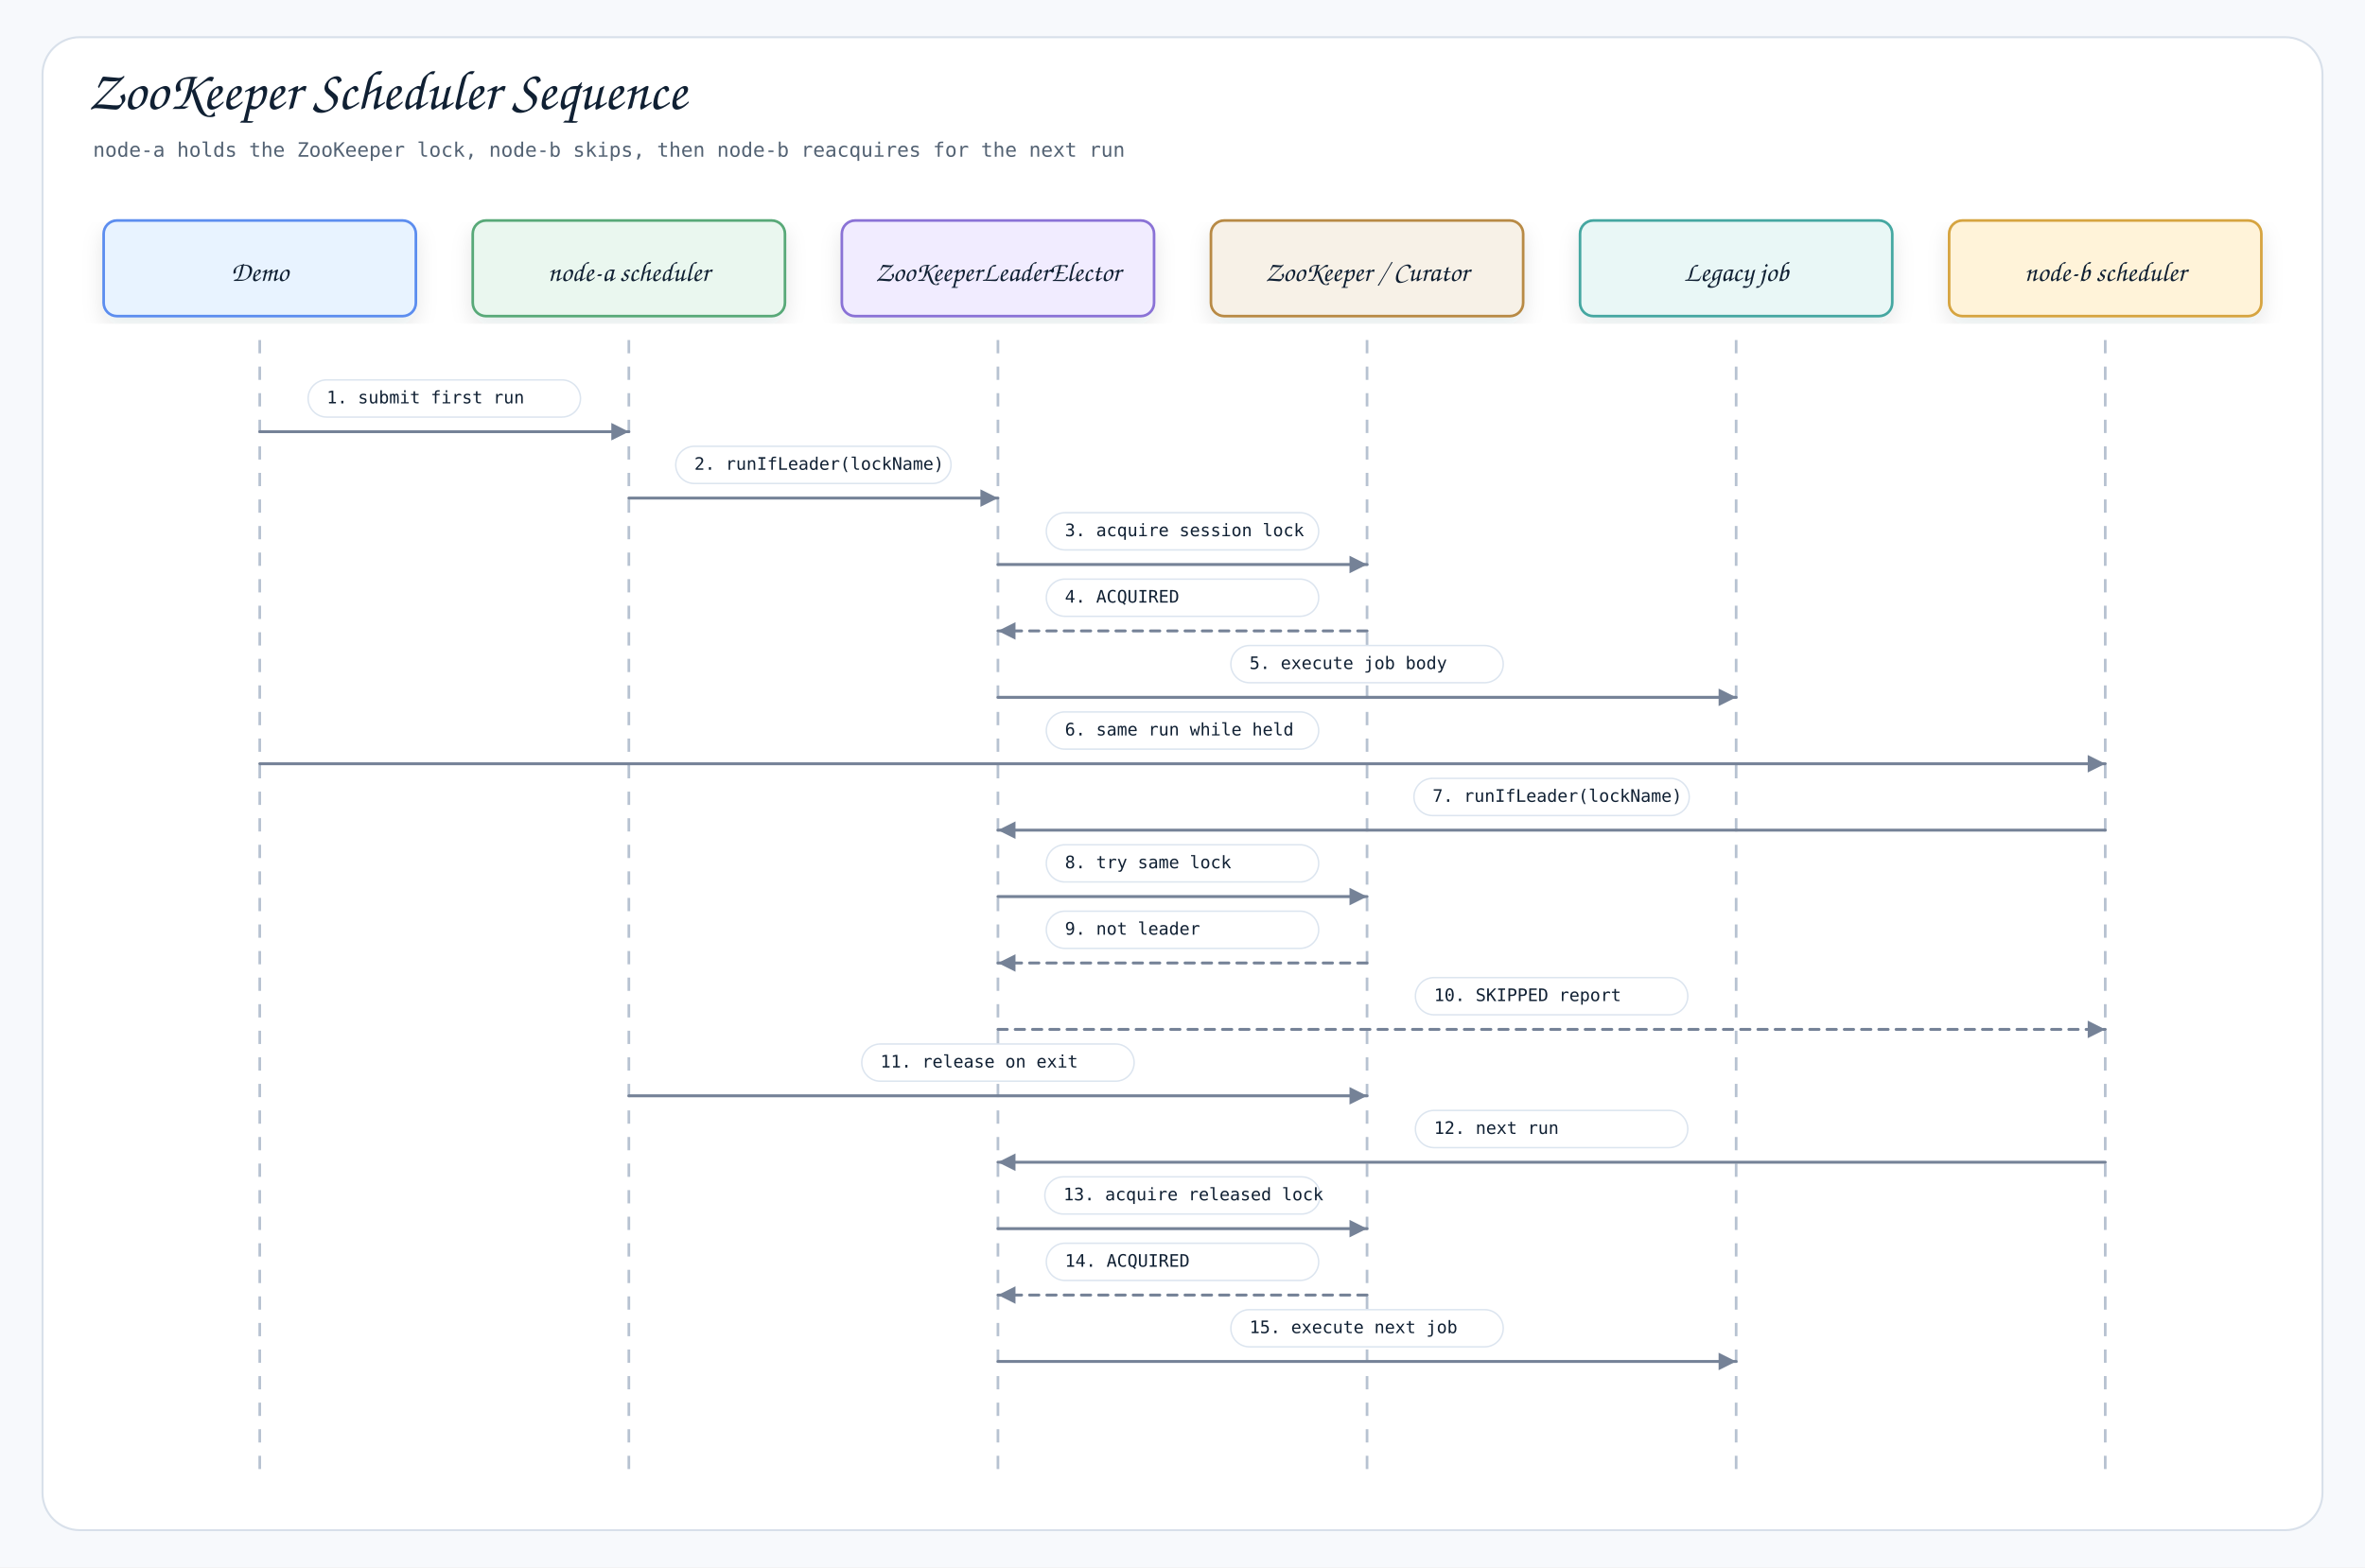
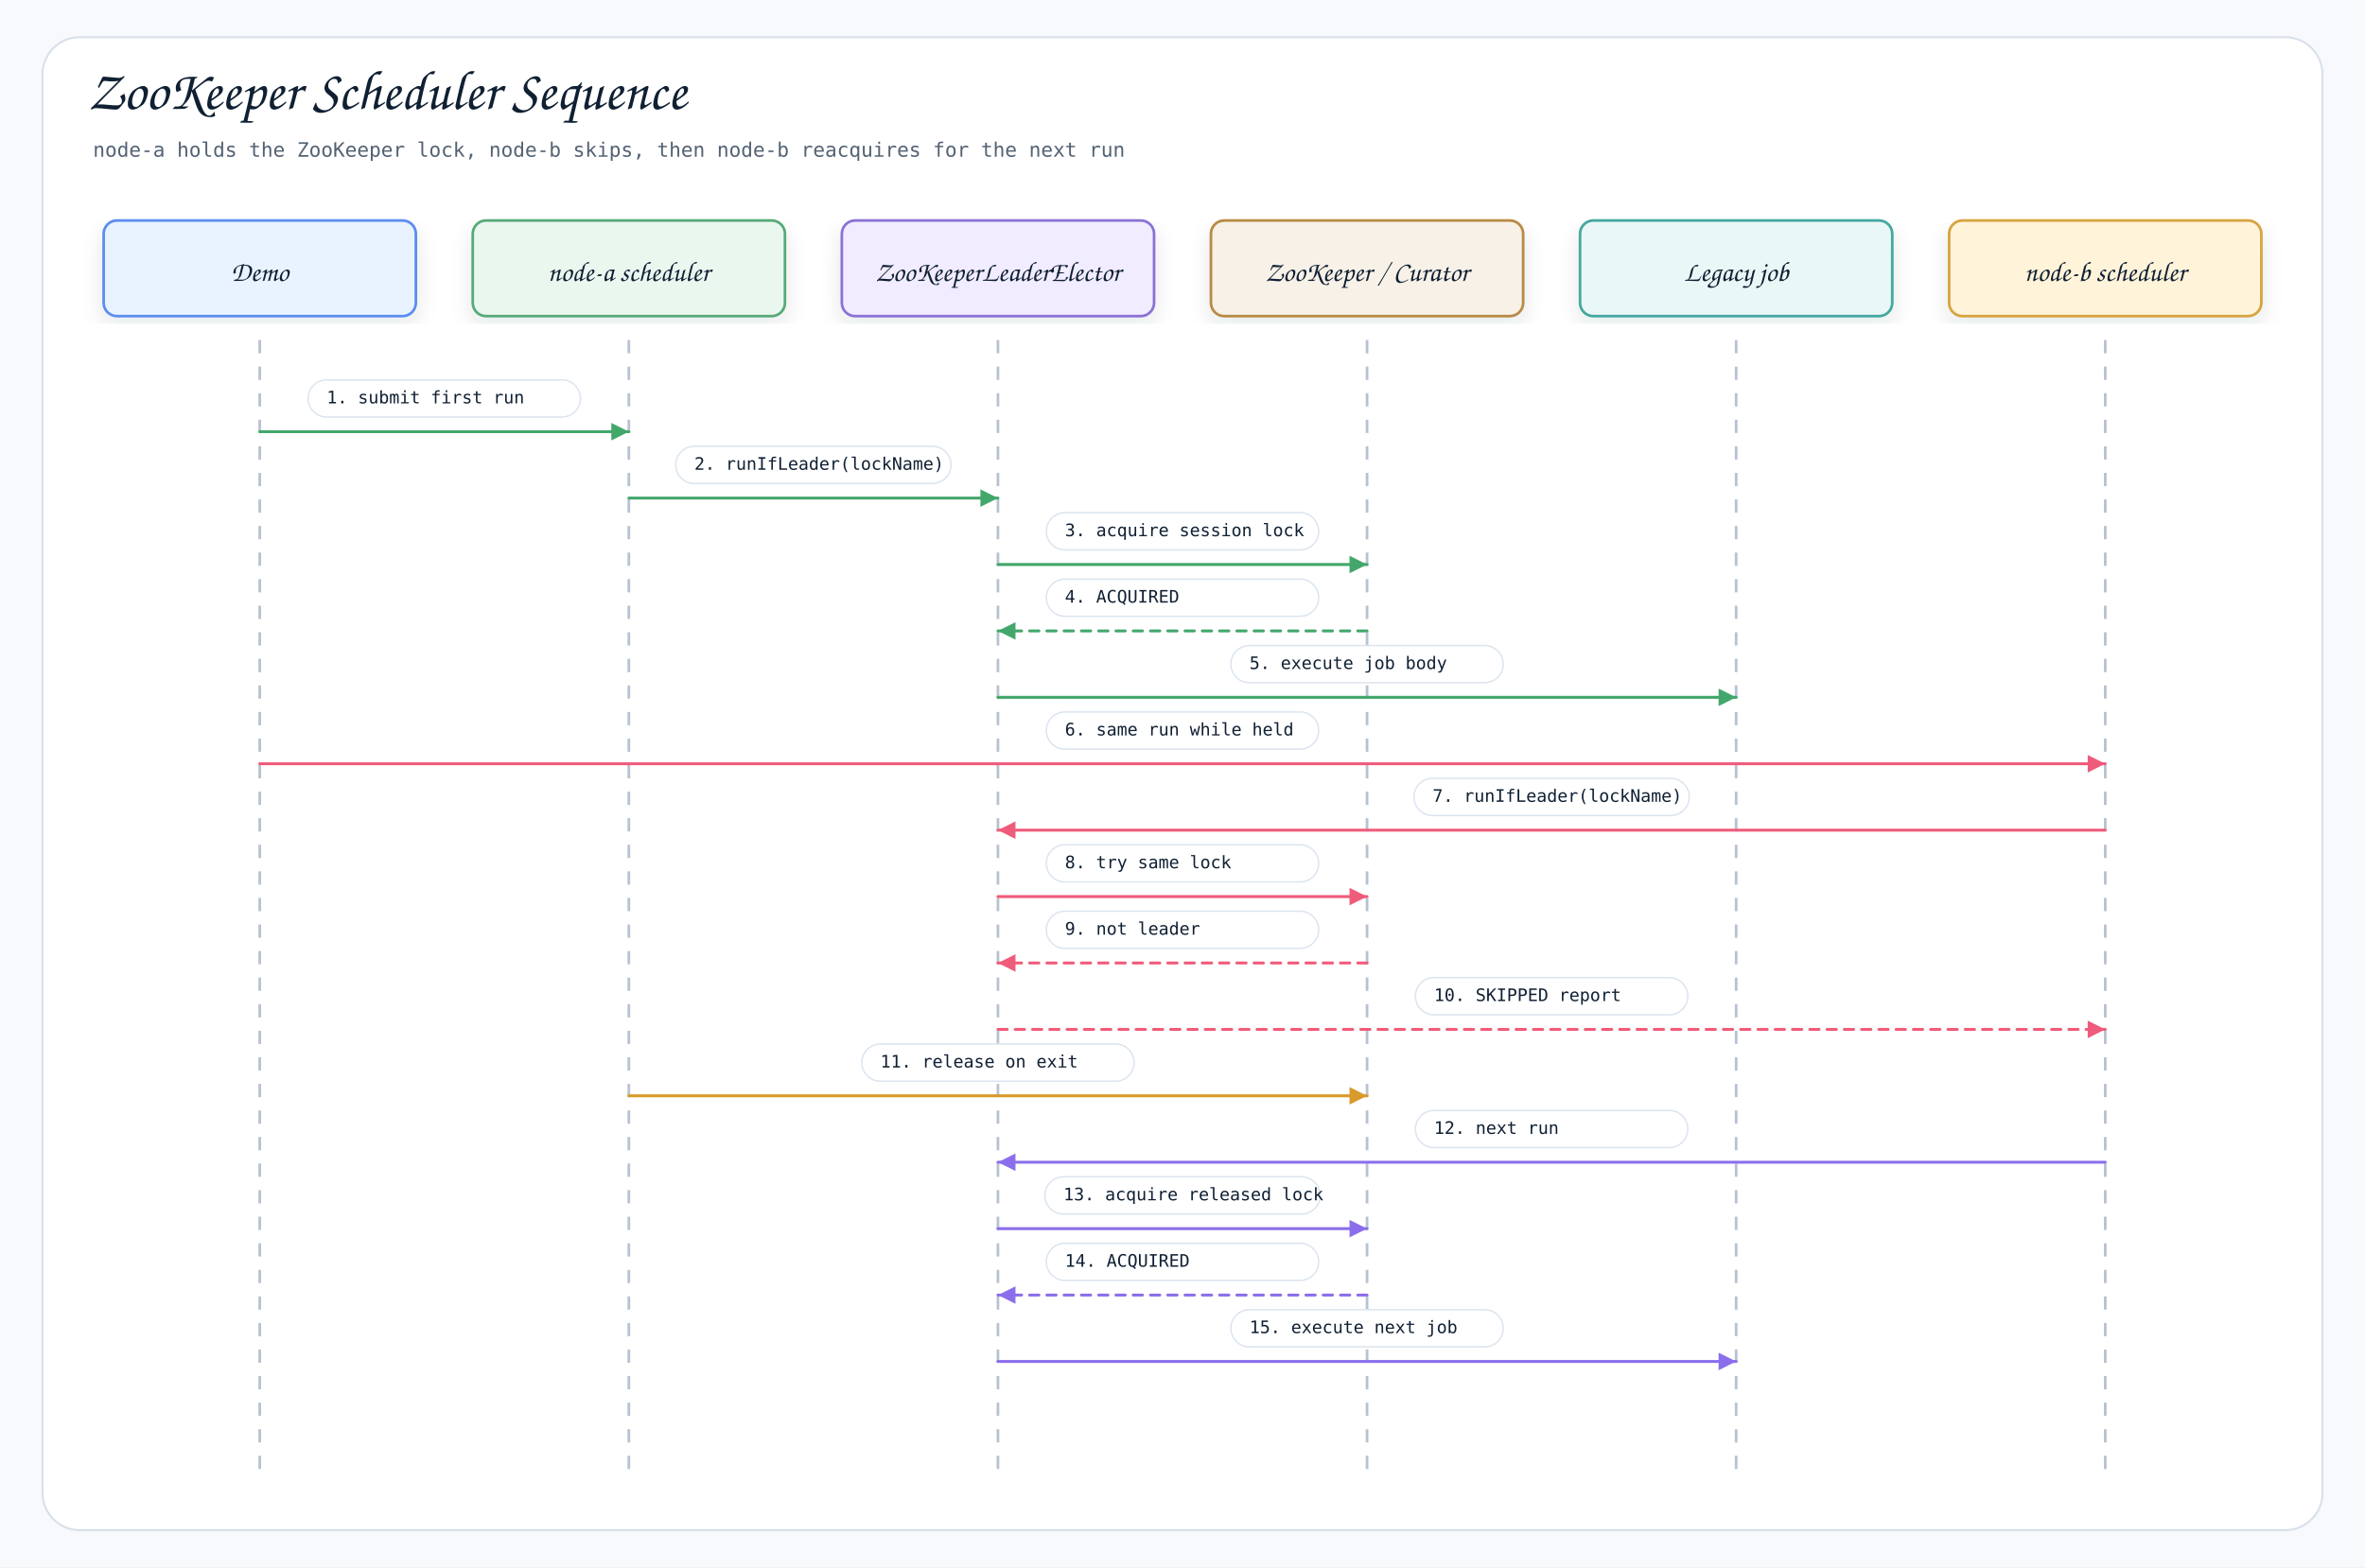
<svg xmlns="http://www.w3.org/2000/svg" width="1780" height="1180" viewBox="0 0 1780 1180" role="img" aria-label="ZooKeeper Scheduler Sequence">
  <defs>
    <filter id="shadow" x="-8%" y="-8%" width="116%" height="116%">
      <feDropShadow dx="0" dy="7" stdDeviation="8" flood-color="#1f2937" flood-opacity="0.10" />
    </filter>
-     <marker id="arrow" markerWidth="8" markerHeight="8" refX="7" refY="4" orient="auto" markerUnits="strokeWidth">
+     <marker id="arrow-neutral" markerWidth="8" markerHeight="8" refX="7" refY="4" orient="auto" markerUnits="strokeWidth">
      <path d="M 1 1 L 7 4 L 1 7 Z" fill="#758297" />
+     </marker>
+     <marker id="arrow-leader" markerWidth="8" markerHeight="8" refX="7" refY="4" orient="auto" markerUnits="strokeWidth">
+       <path d="M 1 1 L 7 4 L 1 7 Z" fill="#43A76B" />
+     </marker>
+     <marker id="arrow-skipped" markerWidth="8" markerHeight="8" refX="7" refY="4" orient="auto" markerUnits="strokeWidth">
+       <path d="M 1 1 L 7 4 L 1 7 Z" fill="#EF5B7A" />
+     </marker>
+     <marker id="arrow-contention" markerWidth="8" markerHeight="8" refX="7" refY="4" orient="auto" markerUnits="strokeWidth">
+       <path d="M 1 1 L 7 4 L 1 7 Z" fill="#D99A2B" />
+     </marker>
+     <marker id="arrow-reacquire" markerWidth="8" markerHeight="8" refX="7" refY="4" orient="auto" markerUnits="strokeWidth">
+       <path d="M 1 1 L 7 4 L 1 7 Z" fill="#8B6EEB" />
    </marker>
    <style>
    .canvas{fill:#f7f9fc}
    .frame{fill:#fff;stroke:#d8e0ea;stroke-width:1.5}
    .layer{stroke:#dbe4ef;stroke-width:1.2}
    .title{font-family:"Architects Daughter","Comic Mono","Comic Sans MS",cursive;font-size:42px;font-weight:400;fill:#102033}
    .subtitle{font-family:"Comic Mono","Comic Sans MS",monospace;font-size:15px;font-weight:400;fill:#536273}
    .label{font-family:"Architects Daughter","Comic Mono","Comic Sans MS",cursive;font-size:21px;font-weight:400;fill:#102033}
    .detail{font-family:"Comic Mono","Comic Sans MS",monospace;font-size:12px;font-weight:400;fill:#334155}
    .strong{font-family:"Comic Mono","Comic Sans MS",monospace;font-size:13px;font-weight:400;fill:#102033}
    .card{stroke-width:2;filter:url(#shadow)}
-     .line{stroke:#758297;stroke-width:2.2;fill:none;marker-end:url(#arrow);stroke-linecap:round;stroke-linejoin:round}
-     .dashed{stroke:#758297;stroke-width:2.2;stroke-dasharray:7 6;fill:none;marker-end:url(#arrow);stroke-linecap:round;stroke-linejoin:round}
+     .line{stroke-width:2.2;fill:none;stroke-linecap:round;stroke-linejoin:round}
+     .dashed{stroke-width:2.2;stroke-dasharray:7 6;fill:none;stroke-linecap:round;stroke-linejoin:round}
    .lifeline{stroke:#b7c2d1;stroke-width:2;stroke-dasharray:10 10}
    .pill{fill:#ffffff;stroke:#dbe4ef;stroke-width:1.1;opacity:.98}
  </style>
  </defs>
  <rect class="canvas" width="1780" height="1180" />
  <rect class="frame" x="32" y="28" width="1716" height="1124" rx="28" />
  <text class="title" x="66" y="82">ZooKeeper Scheduler Sequence</text>
  <text class="subtitle" x="70" y="118">node-a holds the ZooKeeper lock, node-b skips, then node-b reacquires for the next run</text>
  <g>
    <rect class="card" x="78" y="166" width="235" height="72" rx="10" fill="#E8F3FF" stroke="#5B8DEF" />
    <text class="label" x="195.5" y="206" text-anchor="middle" dominant-baseline="middle">Demo</text>
    <line class="lifeline" x1="195.5" y1="256" x2="195.5" y2="1110" />
  </g>
  <g>
    <rect class="card" x="355.8" y="166" width="235" height="72" rx="10" fill="#EAF7EF" stroke="#58A978" />
    <text class="label" x="473.3" y="206" text-anchor="middle" dominant-baseline="middle">node-a scheduler</text>
    <line class="lifeline" x1="473.3" y1="256" x2="473.3" y2="1110" />
  </g>
  <g>
    <rect class="card" x="633.6" y="166" width="235" height="72" rx="10" fill="#F1ECFF" stroke="#8A72D6" />
    <text class="label" x="751.1" y="206" text-anchor="middle" dominant-baseline="middle">ZooKeeperLeaderElector</text>
    <line class="lifeline" x1="751.1" y1="256" x2="751.1" y2="1110" />
  </g>
  <g>
    <rect class="card" x="911.4" y="166" width="235" height="72" rx="10" fill="#F7F1E7" stroke="#B88A44" />
    <text class="label" x="1028.9" y="206" text-anchor="middle" dominant-baseline="middle">ZooKeeper / Curator</text>
    <line class="lifeline" x1="1028.9" y1="256" x2="1028.9" y2="1110" />
  </g>
  <g>
    <rect class="card" x="1189.2" y="166" width="235" height="72" rx="10" fill="#E9F7F6" stroke="#45A7A1" />
    <text class="label" x="1306.7" y="206" text-anchor="middle" dominant-baseline="middle">Legacy job</text>
    <line class="lifeline" x1="1306.7" y1="256" x2="1306.7" y2="1110" />
  </g>
  <g>
    <rect class="card" x="1467" y="166" width="235" height="72" rx="10" fill="#FFF3D9" stroke="#D6A441" />
    <text class="label" x="1584.5" y="206" text-anchor="middle" dominant-baseline="middle">node-b scheduler</text>
    <line class="lifeline" x1="1584.5" y1="256" x2="1584.5" y2="1110" />
  </g>
  <g>
    <rect class="pill" x="231.9" y="286" width="205.0" height="28" rx="14" />
    <text class="strong" x="245.9" y="300" dominant-baseline="middle">1. submit first run</text>
-     <path class="line" d="M195.5 325 L473.3 325" />
+     <path class="line" d="M195.5 325 L473.3 325" style="stroke:#43A76B;marker-end:url(#arrow-leader)" />
  </g>
  <g>
    <rect class="pill" x="508.6" y="336" width="207.2" height="28" rx="14" />
    <text class="strong" x="522.6" y="350" dominant-baseline="middle">2. runIfLeader(lockName)</text>
-     <path class="line" d="M473.3 375 L751.1 375" />
+     <path class="line" d="M473.3 375 L751.1 375" style="stroke:#43A76B;marker-end:url(#arrow-leader)" />
  </g>
  <g>
    <rect class="pill" x="787.5" y="386" width="205.0" height="28" rx="14" />
    <text class="strong" x="801.5" y="400" dominant-baseline="middle">3. acquire session lock</text>
-     <path class="line" d="M751.1 425 L1028.9 425" />
+     <path class="line" d="M751.1 425 L1028.9 425" style="stroke:#43A76B;marker-end:url(#arrow-leader)" />
  </g>
  <g>
    <rect class="pill" x="787.5" y="436" width="205.0" height="28" rx="14" />
    <text class="strong" x="801.5" y="450" dominant-baseline="middle">4. ACQUIRED</text>
-     <path class="dashed" d="M1028.9 475 L751.1 475" />
+     <path class="dashed" d="M1028.9 475 L751.1 475" style="stroke:#43A76B;marker-end:url(#arrow-leader)" />
  </g>
  <g>
    <rect class="pill" x="926.4" y="486" width="205.0" height="28" rx="14" />
    <text class="strong" x="940.4" y="500" dominant-baseline="middle">5. execute job body</text>
-     <path class="line" d="M751.1 525 L1306.7 525" />
+     <path class="line" d="M751.1 525 L1306.7 525" style="stroke:#43A76B;marker-end:url(#arrow-leader)" />
  </g>
  <g>
    <rect class="pill" x="787.5" y="536" width="205.0" height="28" rx="14" />
    <text class="strong" x="801.5" y="550" dominant-baseline="middle">6. same run while held</text>
-     <path class="line" d="M195.5 575 L1584.5 575" />
+     <path class="line" d="M195.5 575 L1584.5 575" style="stroke:#EF5B7A;marker-end:url(#arrow-skipped)" />
  </g>
  <g>
    <rect class="pill" x="1064.2" y="586" width="207.2" height="28" rx="14" />
    <text class="strong" x="1078.2" y="600" dominant-baseline="middle">7. runIfLeader(lockName)</text>
-     <path class="line" d="M1584.5 625 L751.1 625" />
+     <path class="line" d="M1584.5 625 L751.1 625" style="stroke:#EF5B7A;marker-end:url(#arrow-skipped)" />
  </g>
  <g>
    <rect class="pill" x="787.5" y="636" width="205.0" height="28" rx="14" />
    <text class="strong" x="801.5" y="650" dominant-baseline="middle">8. try same lock</text>
-     <path class="line" d="M751.1 675 L1028.9 675" />
+     <path class="line" d="M751.1 675 L1028.9 675" style="stroke:#EF5B7A;marker-end:url(#arrow-skipped)" />
  </g>
  <g>
    <rect class="pill" x="787.5" y="686" width="205.0" height="28" rx="14" />
    <text class="strong" x="801.5" y="700" dominant-baseline="middle">9. not leader</text>
-     <path class="dashed" d="M1028.9 725 L751.1 725" />
+     <path class="dashed" d="M1028.9 725 L751.1 725" style="stroke:#EF5B7A;marker-end:url(#arrow-skipped)" />
  </g>
  <g>
    <rect class="pill" x="1065.3" y="736" width="205.0" height="28" rx="14" />
    <text class="strong" x="1079.3" y="750" dominant-baseline="middle">10. SKIPPED report</text>
-     <path class="dashed" d="M751.1 775 L1584.5 775" />
+     <path class="dashed" d="M751.1 775 L1584.5 775" style="stroke:#EF5B7A;marker-end:url(#arrow-skipped)" />
  </g>
  <g>
    <rect class="pill" x="648.6" y="786" width="205.0" height="28" rx="14" />
    <text class="strong" x="662.6" y="800" dominant-baseline="middle">11. release on exit</text>
-     <path class="line" d="M473.3 825 L1028.9 825" />
+     <path class="line" d="M473.3 825 L1028.9 825" style="stroke:#D99A2B;marker-end:url(#arrow-contention)" />
  </g>
  <g>
    <rect class="pill" x="1065.3" y="836" width="205.0" height="28" rx="14" />
    <text class="strong" x="1079.3" y="850" dominant-baseline="middle">12. next run</text>
-     <path class="line" d="M1584.5 875 L751.1 875" />
+     <path class="line" d="M1584.5 875 L751.1 875" style="stroke:#8B6EEB;marker-end:url(#arrow-reacquire)" />
  </g>
  <g>
    <rect class="pill" x="786.4" y="886" width="207.2" height="28" rx="14" />
    <text class="strong" x="800.4" y="900" dominant-baseline="middle">13. acquire released lock</text>
-     <path class="line" d="M751.1 925 L1028.9 925" />
+     <path class="line" d="M751.1 925 L1028.9 925" style="stroke:#8B6EEB;marker-end:url(#arrow-reacquire)" />
  </g>
  <g>
    <rect class="pill" x="787.5" y="936" width="205.0" height="28" rx="14" />
    <text class="strong" x="801.5" y="950" dominant-baseline="middle">14. ACQUIRED</text>
-     <path class="dashed" d="M1028.9 975 L751.1 975" />
+     <path class="dashed" d="M1028.9 975 L751.1 975" style="stroke:#8B6EEB;marker-end:url(#arrow-reacquire)" />
  </g>
  <g>
    <rect class="pill" x="926.4" y="986" width="205.0" height="28" rx="14" />
    <text class="strong" x="940.4" y="1000" dominant-baseline="middle">15. execute next job</text>
-     <path class="line" d="M751.1 1025 L1306.7 1025" />
+     <path class="line" d="M751.1 1025 L1306.7 1025" style="stroke:#8B6EEB;marker-end:url(#arrow-reacquire)" />
  </g>
</svg>
